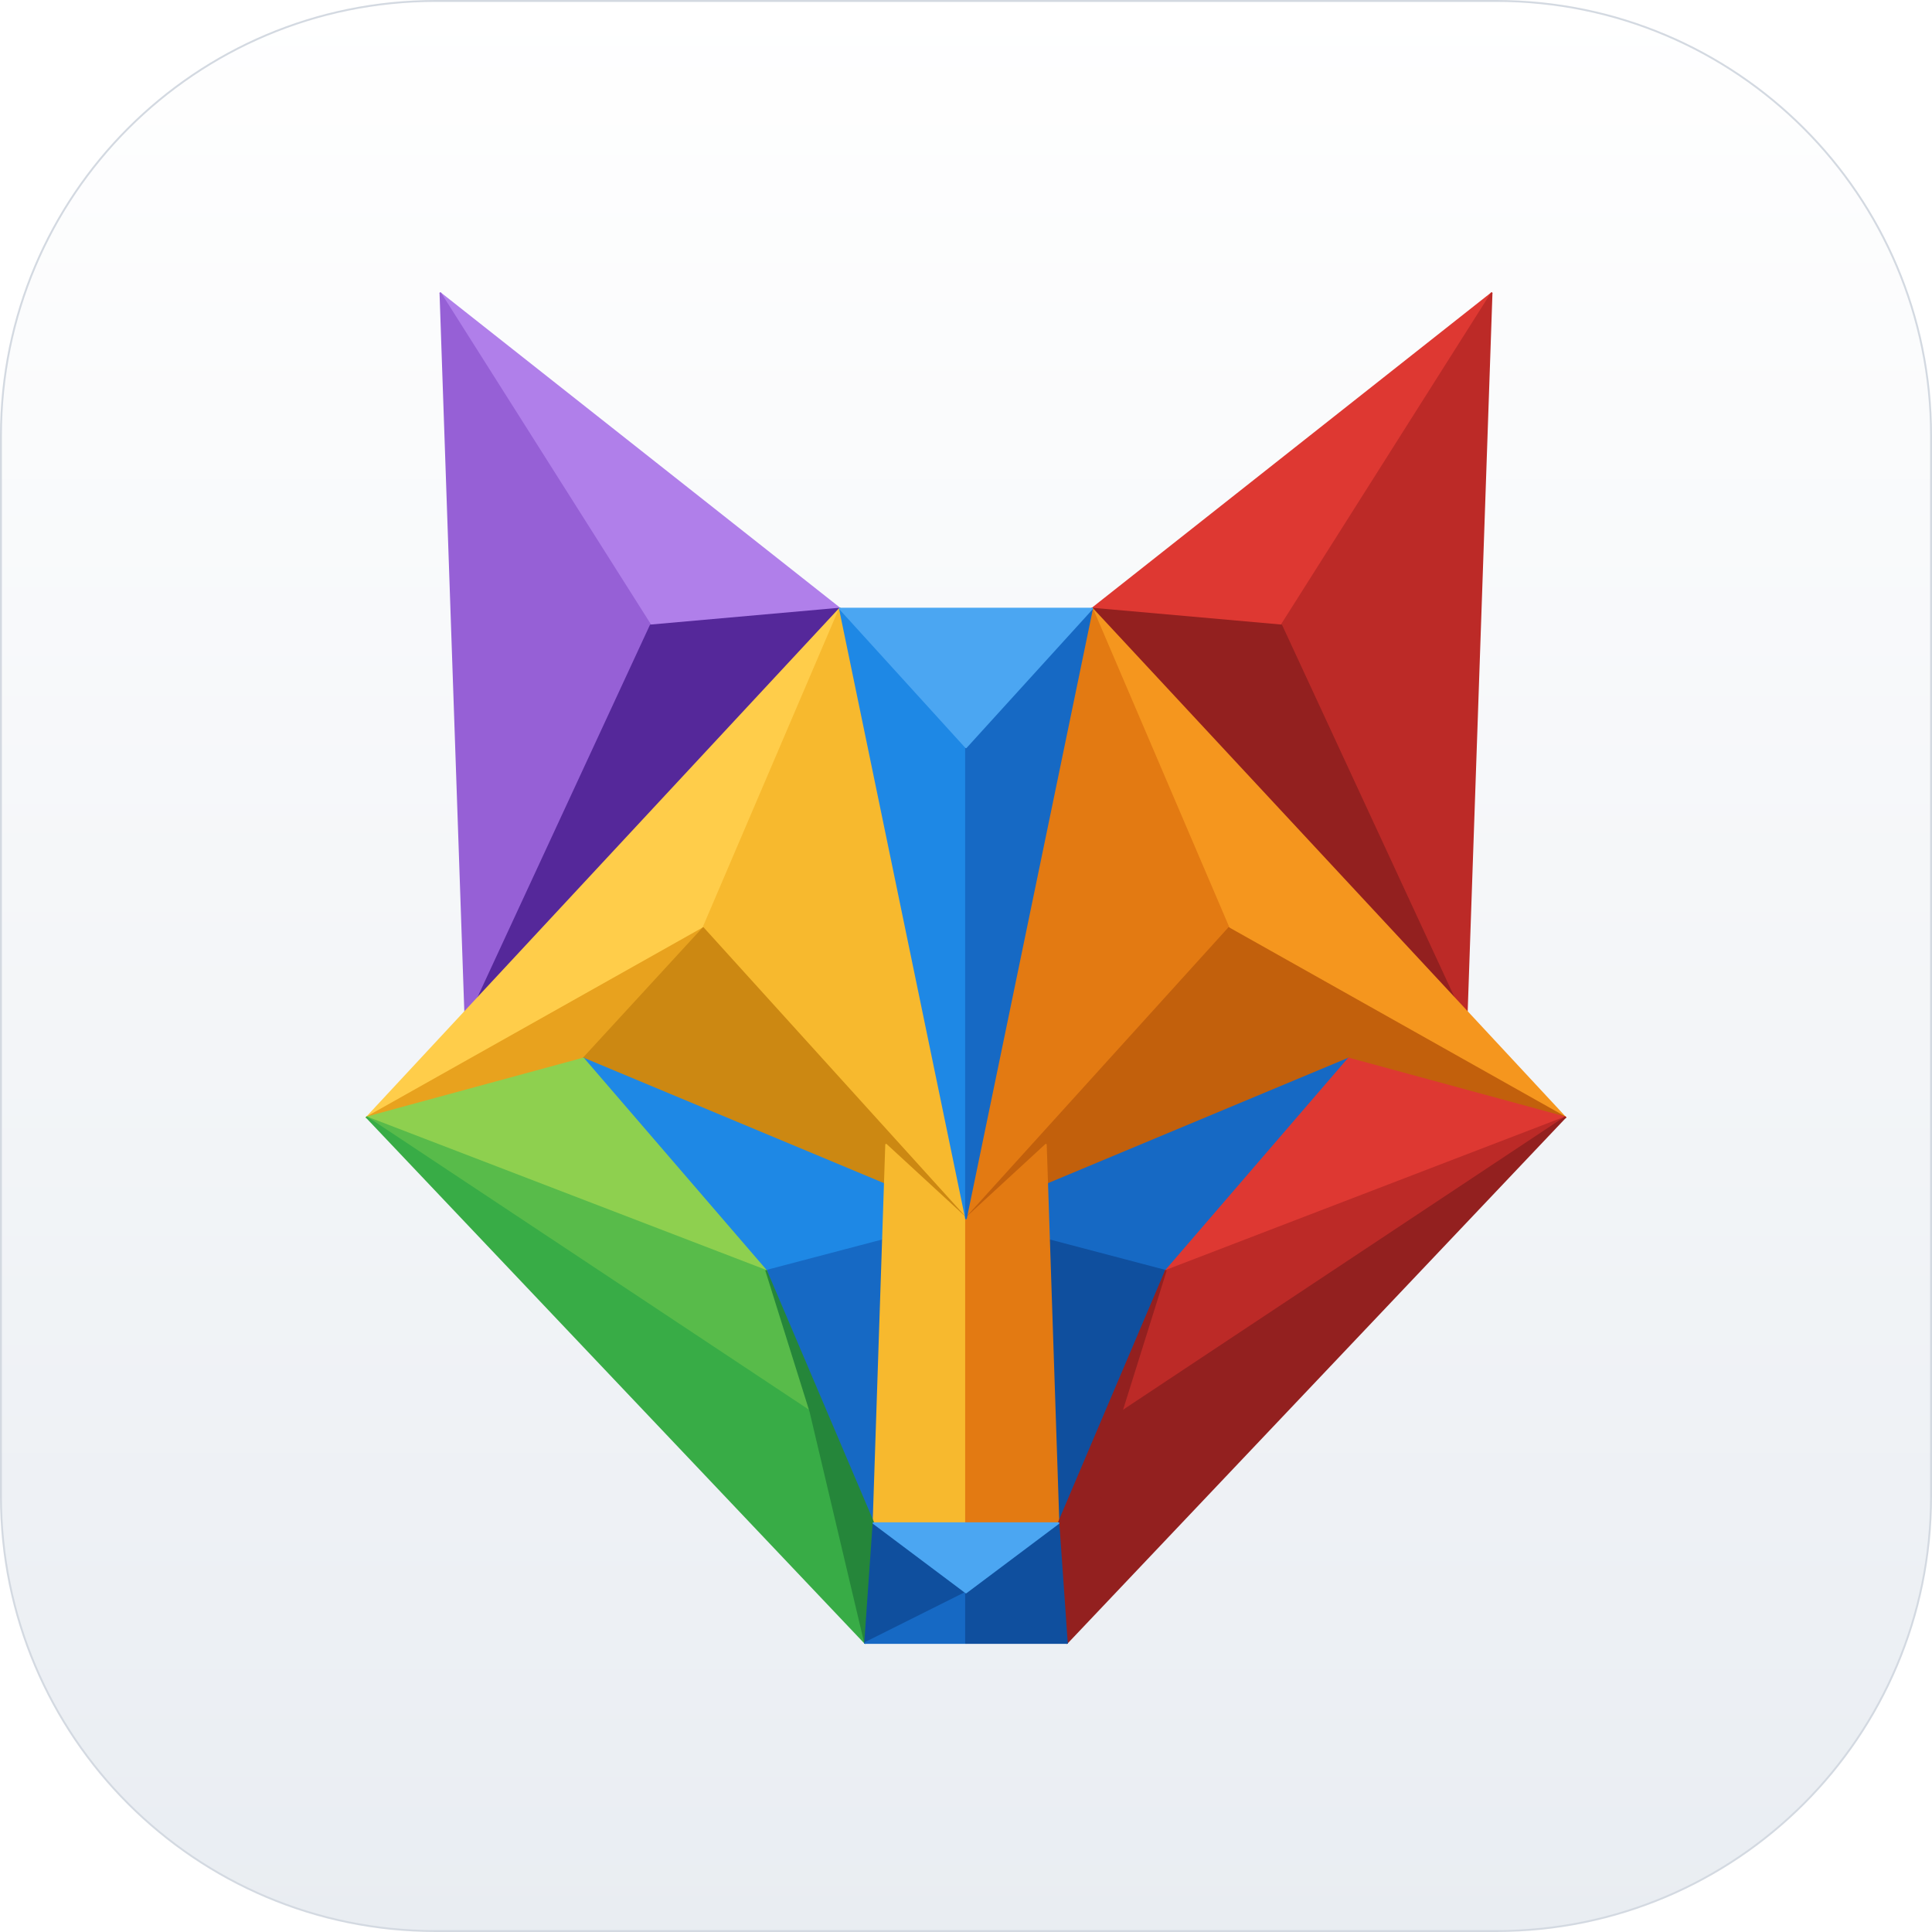
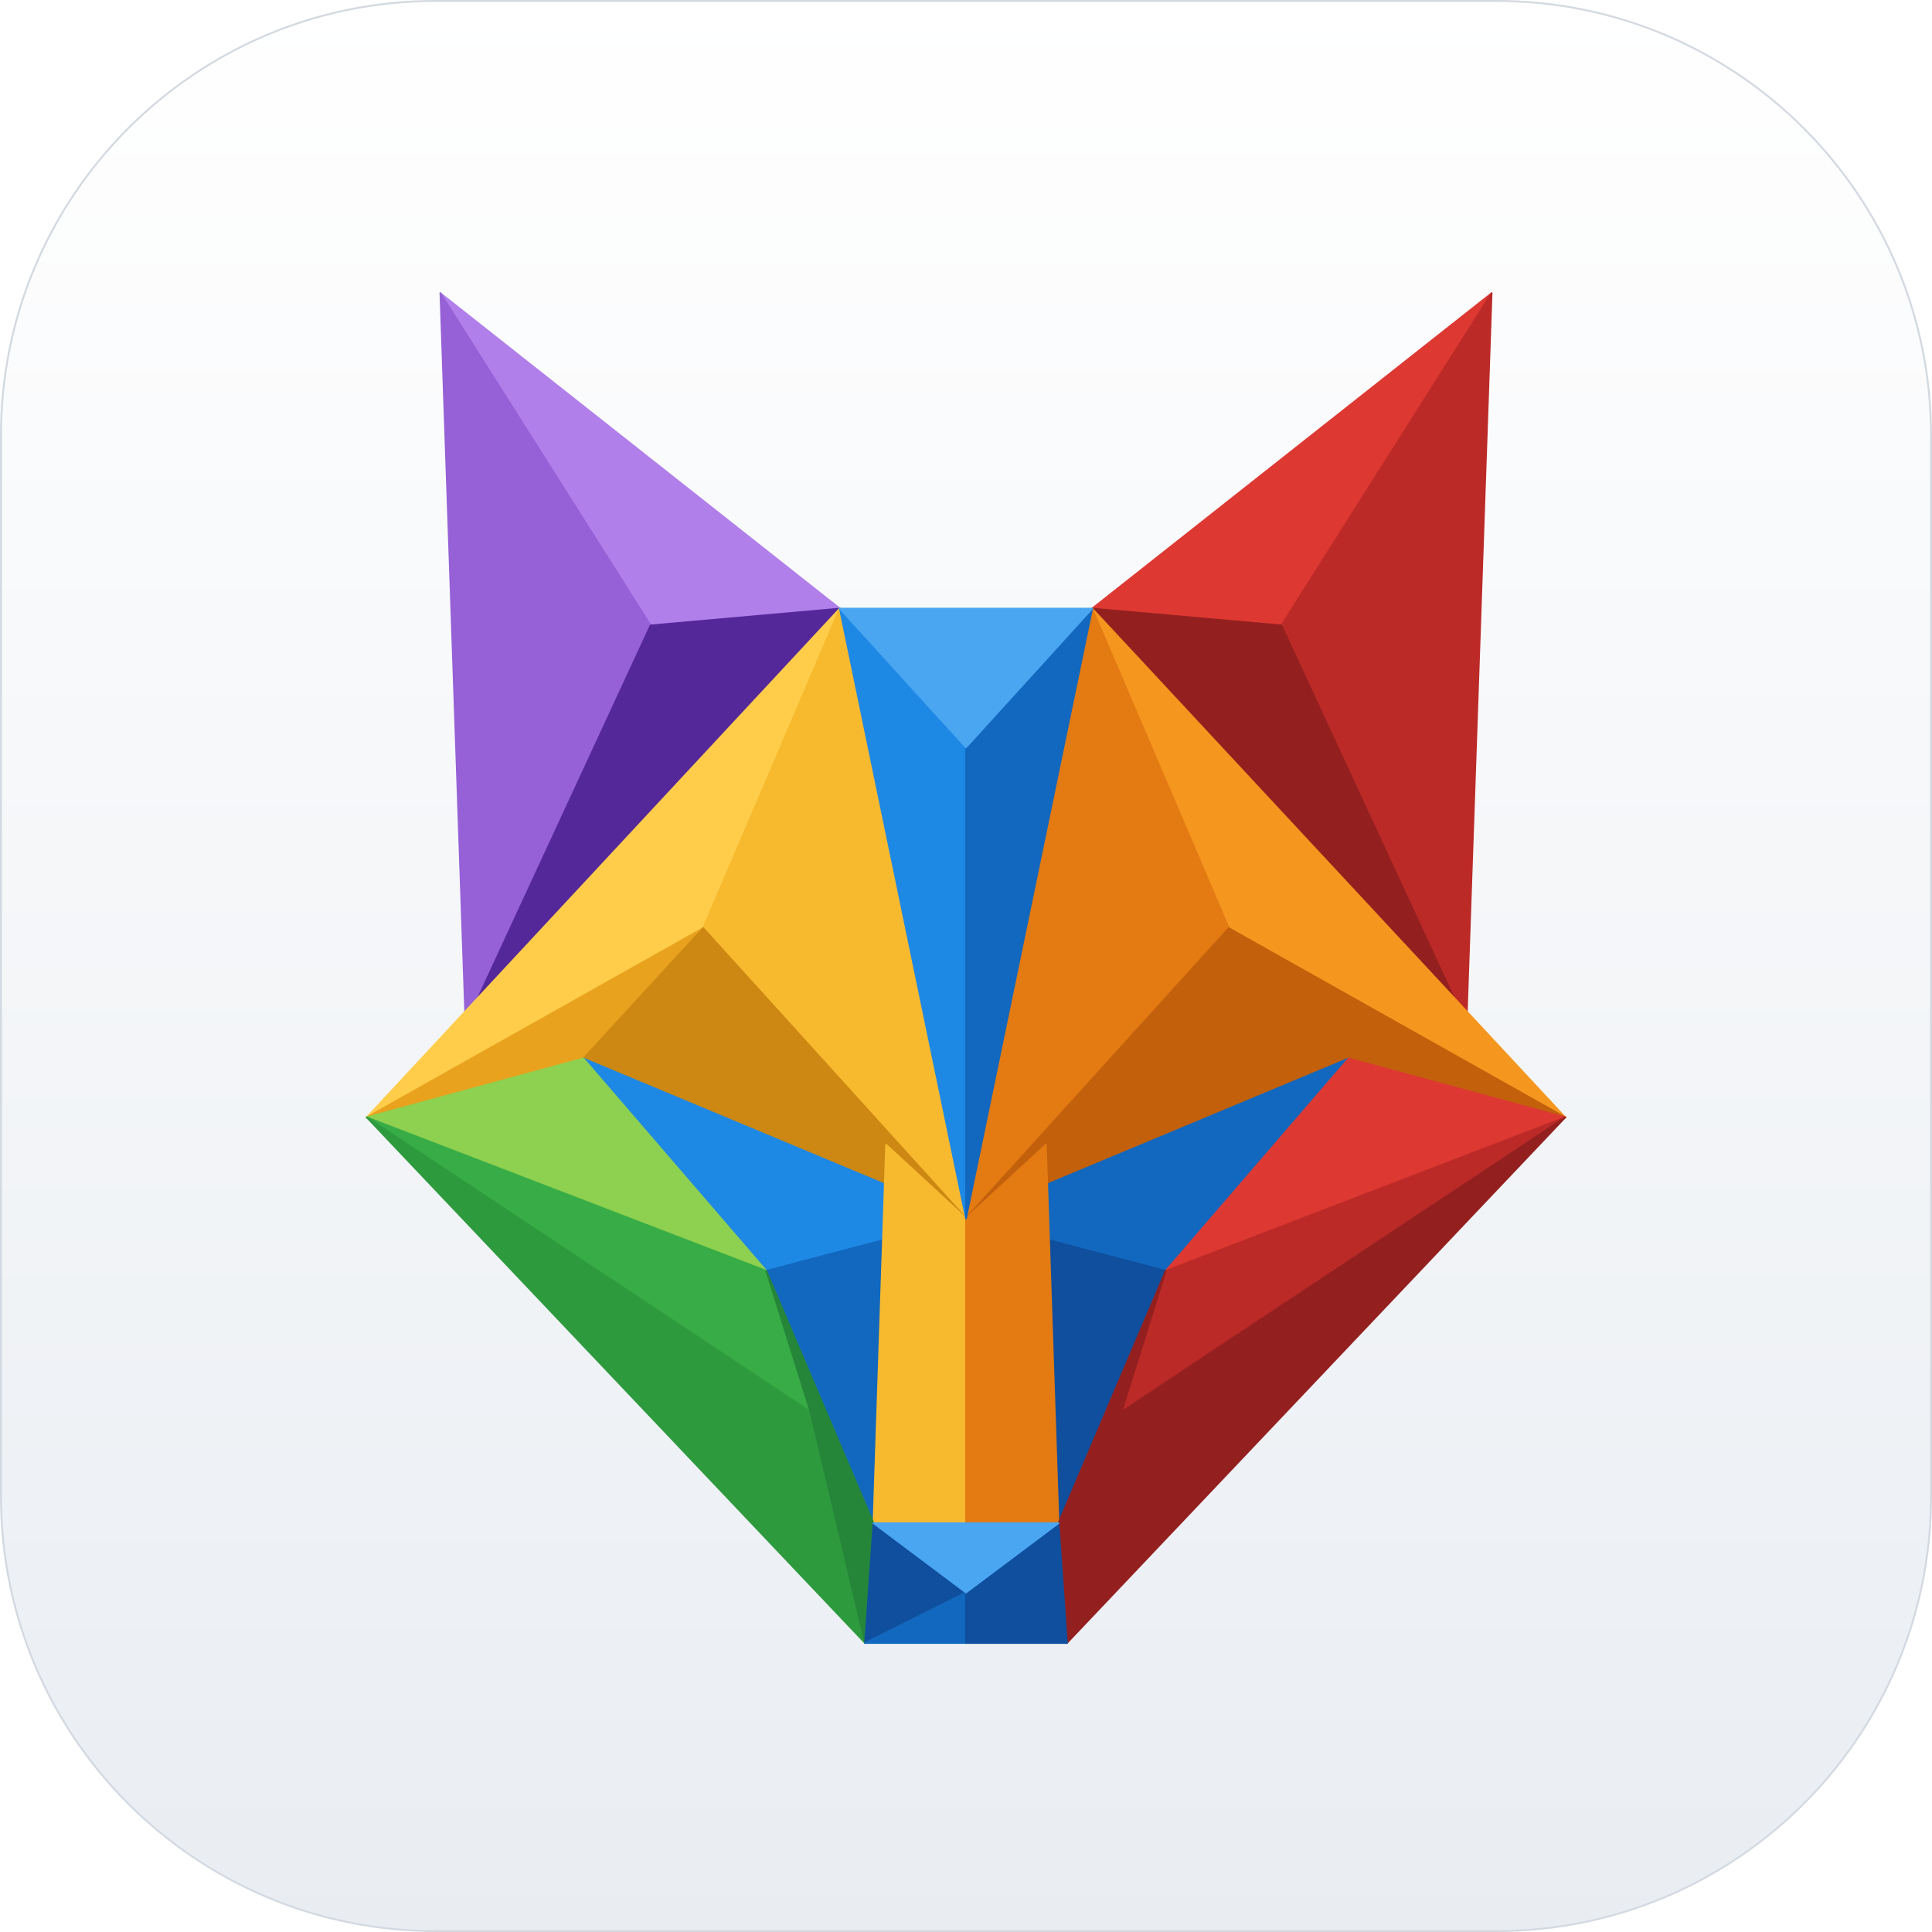
<svg xmlns="http://www.w3.org/2000/svg" viewBox="0 0 1024 1024" width="1024" height="1024" role="img" aria-label="FissionOxide">
  <defs>
    <linearGradient id="tile" x1="0" y1="0" x2="0" y2="1">
      <stop offset="0" stop-color="#FFFFFF" />
      <stop offset="1" stop-color="#E9EDF2" />
    </linearGradient>
  </defs>
  <rect x="0.5" y="0.5" width="1023" height="1023" rx="230.4" fill="url(#tile)" stroke="#D3D9E1" />
  <g transform="translate(177.694 133.120) scale(1.11435)">
    <path d="M50 20 L240 170 L150 178 Z" fill="#B07FEA" stroke="#B07FEA" stroke-width="0.8" stroke-linejoin="round" />
    <path d="M550 20 L360 170 L450 178 Z" fill="#DE3832" stroke="#DE3832" stroke-width="0.8" stroke-linejoin="round" />
    <path d="M50 20 L150 178 L62 368 Z" fill="#9660D6" stroke="#9660D6" stroke-width="0.8" stroke-linejoin="round" />
    <path d="M550 20 L450 178 L538 368 Z" fill="#BC2A27" stroke="#BC2A27" stroke-width="0.8" stroke-linejoin="round" />
    <path d="M150 178 L240 170 L62 368 Z" fill="#55289A" stroke="#55289A" stroke-width="0.8" stroke-linejoin="round" />
    <path d="M450 178 L360 170 L538 368 Z" fill="#93201F" stroke="#93201F" stroke-width="0.8" stroke-linejoin="round" />
    <path d="M240 170 L15 412 L175 322 Z" fill="#FFCD4A" stroke="#FFCD4A" stroke-width="0.8" stroke-linejoin="round" />
    <path d="M360 170 L585 412 L425 322 Z" fill="#F5961E" stroke="#F5961E" stroke-width="0.8" stroke-linejoin="round" />
    <path d="M240 170 L175 322 L300 460 Z" fill="#F7B92E" stroke="#F7B92E" stroke-width="0.8" stroke-linejoin="round" />
    <path d="M360 170 L425 322 L300 460 Z" fill="#E37A12" stroke="#E37A12" stroke-width="0.8" stroke-linejoin="round" />
    <path d="M15 412 L175 322 L118 384 Z" fill="#E8A21E" stroke="#E8A21E" stroke-width="0.8" stroke-linejoin="round" />
    <path d="M585 412 L425 322 L482 384 Z" fill="#C2600C" stroke="#C2600C" stroke-width="0.8" stroke-linejoin="round" />
    <path d="M118 384 L175 322 L300 460 Z" fill="#CC8812" stroke="#CC8812" stroke-width="0.8" stroke-linejoin="round" />
    <path d="M482 384 L425 322 L300 460 Z" fill="#C2600C" stroke="#C2600C" stroke-width="0.8" stroke-linejoin="round" />
    <path d="M118 384 L300 460 L205 485 Z" fill="#1E88E5" stroke="#1E88E5" stroke-width="0.8" stroke-linejoin="round" />
-     <path d="M482 384 L300 460 L395 485 Z" fill="#1669C4" stroke="#1669C4" stroke-width="0.8" stroke-linejoin="round" />
-     <path d="M205 485 L300 460 L256 605 Z" fill="#1669C4" stroke="#1669C4" stroke-width="0.8" stroke-linejoin="round" />
+     <path d="M482 384 L300 460 L395 485 Z" fill="#1268BE" stroke="#1268BE" stroke-width="0.8" stroke-linejoin="round" />
+     <path d="M205 485 L300 460 L256 605 Z" fill="#1268BE" stroke="#1268BE" stroke-width="0.8" stroke-linejoin="round" />
    <path d="M395 485 L300 460 L344 605 Z" fill="#0F4F9E" stroke="#0F4F9E" stroke-width="0.8" stroke-linejoin="round" />
    <path d="M262 425 L300 460 L300 605 L256 605 Z" fill="#F7B92E" stroke="#F7B92E" stroke-width="0.8" stroke-linejoin="round" />
    <path d="M338 425 L300 460 L300 605 L344 605 Z" fill="#E37A12" stroke="#E37A12" stroke-width="0.8" stroke-linejoin="round" />
    <path d="M15 412 L118 384 L205 485 Z" fill="#8ED04F" stroke="#8ED04F" stroke-width="0.8" stroke-linejoin="round" />
    <path d="M585 412 L482 384 L395 485 Z" fill="#DE3832" stroke="#DE3832" stroke-width="0.8" stroke-linejoin="round" />
-     <path d="M15 412 L205 485 L226 552 Z" fill="#58BB4A" stroke="#58BB4A" stroke-width="0.8" stroke-linejoin="round" />
+     <path d="M15 412 L205 485 L226 552 Z" fill="#38AC46" stroke="#38AC46" stroke-width="0.8" stroke-linejoin="round" />
    <path d="M585 412 L395 485 L374 552 Z" fill="#BC2A27" stroke="#BC2A27" stroke-width="0.8" stroke-linejoin="round" />
-     <path d="M15 412 L226 552 L252 662 Z" fill="#38AC46" stroke="#38AC46" stroke-width="0.8" stroke-linejoin="round" />
+     <path d="M15 412 L226 552 L252 662 Z" fill="#2E9A3E" stroke="#2E9A3E" stroke-width="0.8" stroke-linejoin="round" />
    <path d="M585 412 L374 552 L348 662 Z" fill="#93201F" stroke="#93201F" stroke-width="0.8" stroke-linejoin="round" />
    <path d="M205 485 L256 605 L252 662 L226 552 Z" fill="#25863A" stroke="#25863A" stroke-width="0.8" stroke-linejoin="round" />
    <path d="M395 485 L344 605 L348 662 L374 552 Z" fill="#93201F" stroke="#93201F" stroke-width="0.8" stroke-linejoin="round" />
    <path d="M256 605 L300 638 L252 662 Z" fill="#0F4F9E" stroke="#0F4F9E" stroke-width="0.8" stroke-linejoin="round" />
    <path d="M344 605 L300 638 L348 662 Z" fill="#0F4F9E" stroke="#0F4F9E" stroke-width="0.8" stroke-linejoin="round" />
-     <path d="M252 662 L300 638 L300 662 Z" fill="#1669C4" stroke="#1669C4" stroke-width="0.8" stroke-linejoin="round" />
+     <path d="M252 662 L300 638 L300 662 Z" fill="#1268BE" stroke="#1268BE" stroke-width="0.8" stroke-linejoin="round" />
    <path d="M348 662 L300 638 L300 662 Z" fill="#0F4F9E" stroke="#0F4F9E" stroke-width="0.8" stroke-linejoin="round" />
    <path d="M240 170 L300 236 L300 460 Z" fill="#1E88E5" stroke="#1E88E5" stroke-width="0.8" stroke-linejoin="round" />
-     <path d="M360 170 L300 236 L300 460 Z" fill="#1669C4" stroke="#1669C4" stroke-width="0.8" stroke-linejoin="round" />
+     <path d="M360 170 L300 236 L300 460 Z" fill="#1268BE" stroke="#1268BE" stroke-width="0.8" stroke-linejoin="round" />
    <path d="M240 170 L360 170 L300 236 Z" fill="#4BA6F2" stroke="#4BA6F2" stroke-width="0.8" stroke-linejoin="round" />
    <path d="M256 605 L344 605 L300 638 Z" fill="#4BA6F2" stroke="#4BA6F2" stroke-width="0.8" stroke-linejoin="round" />
  </g>
</svg>
